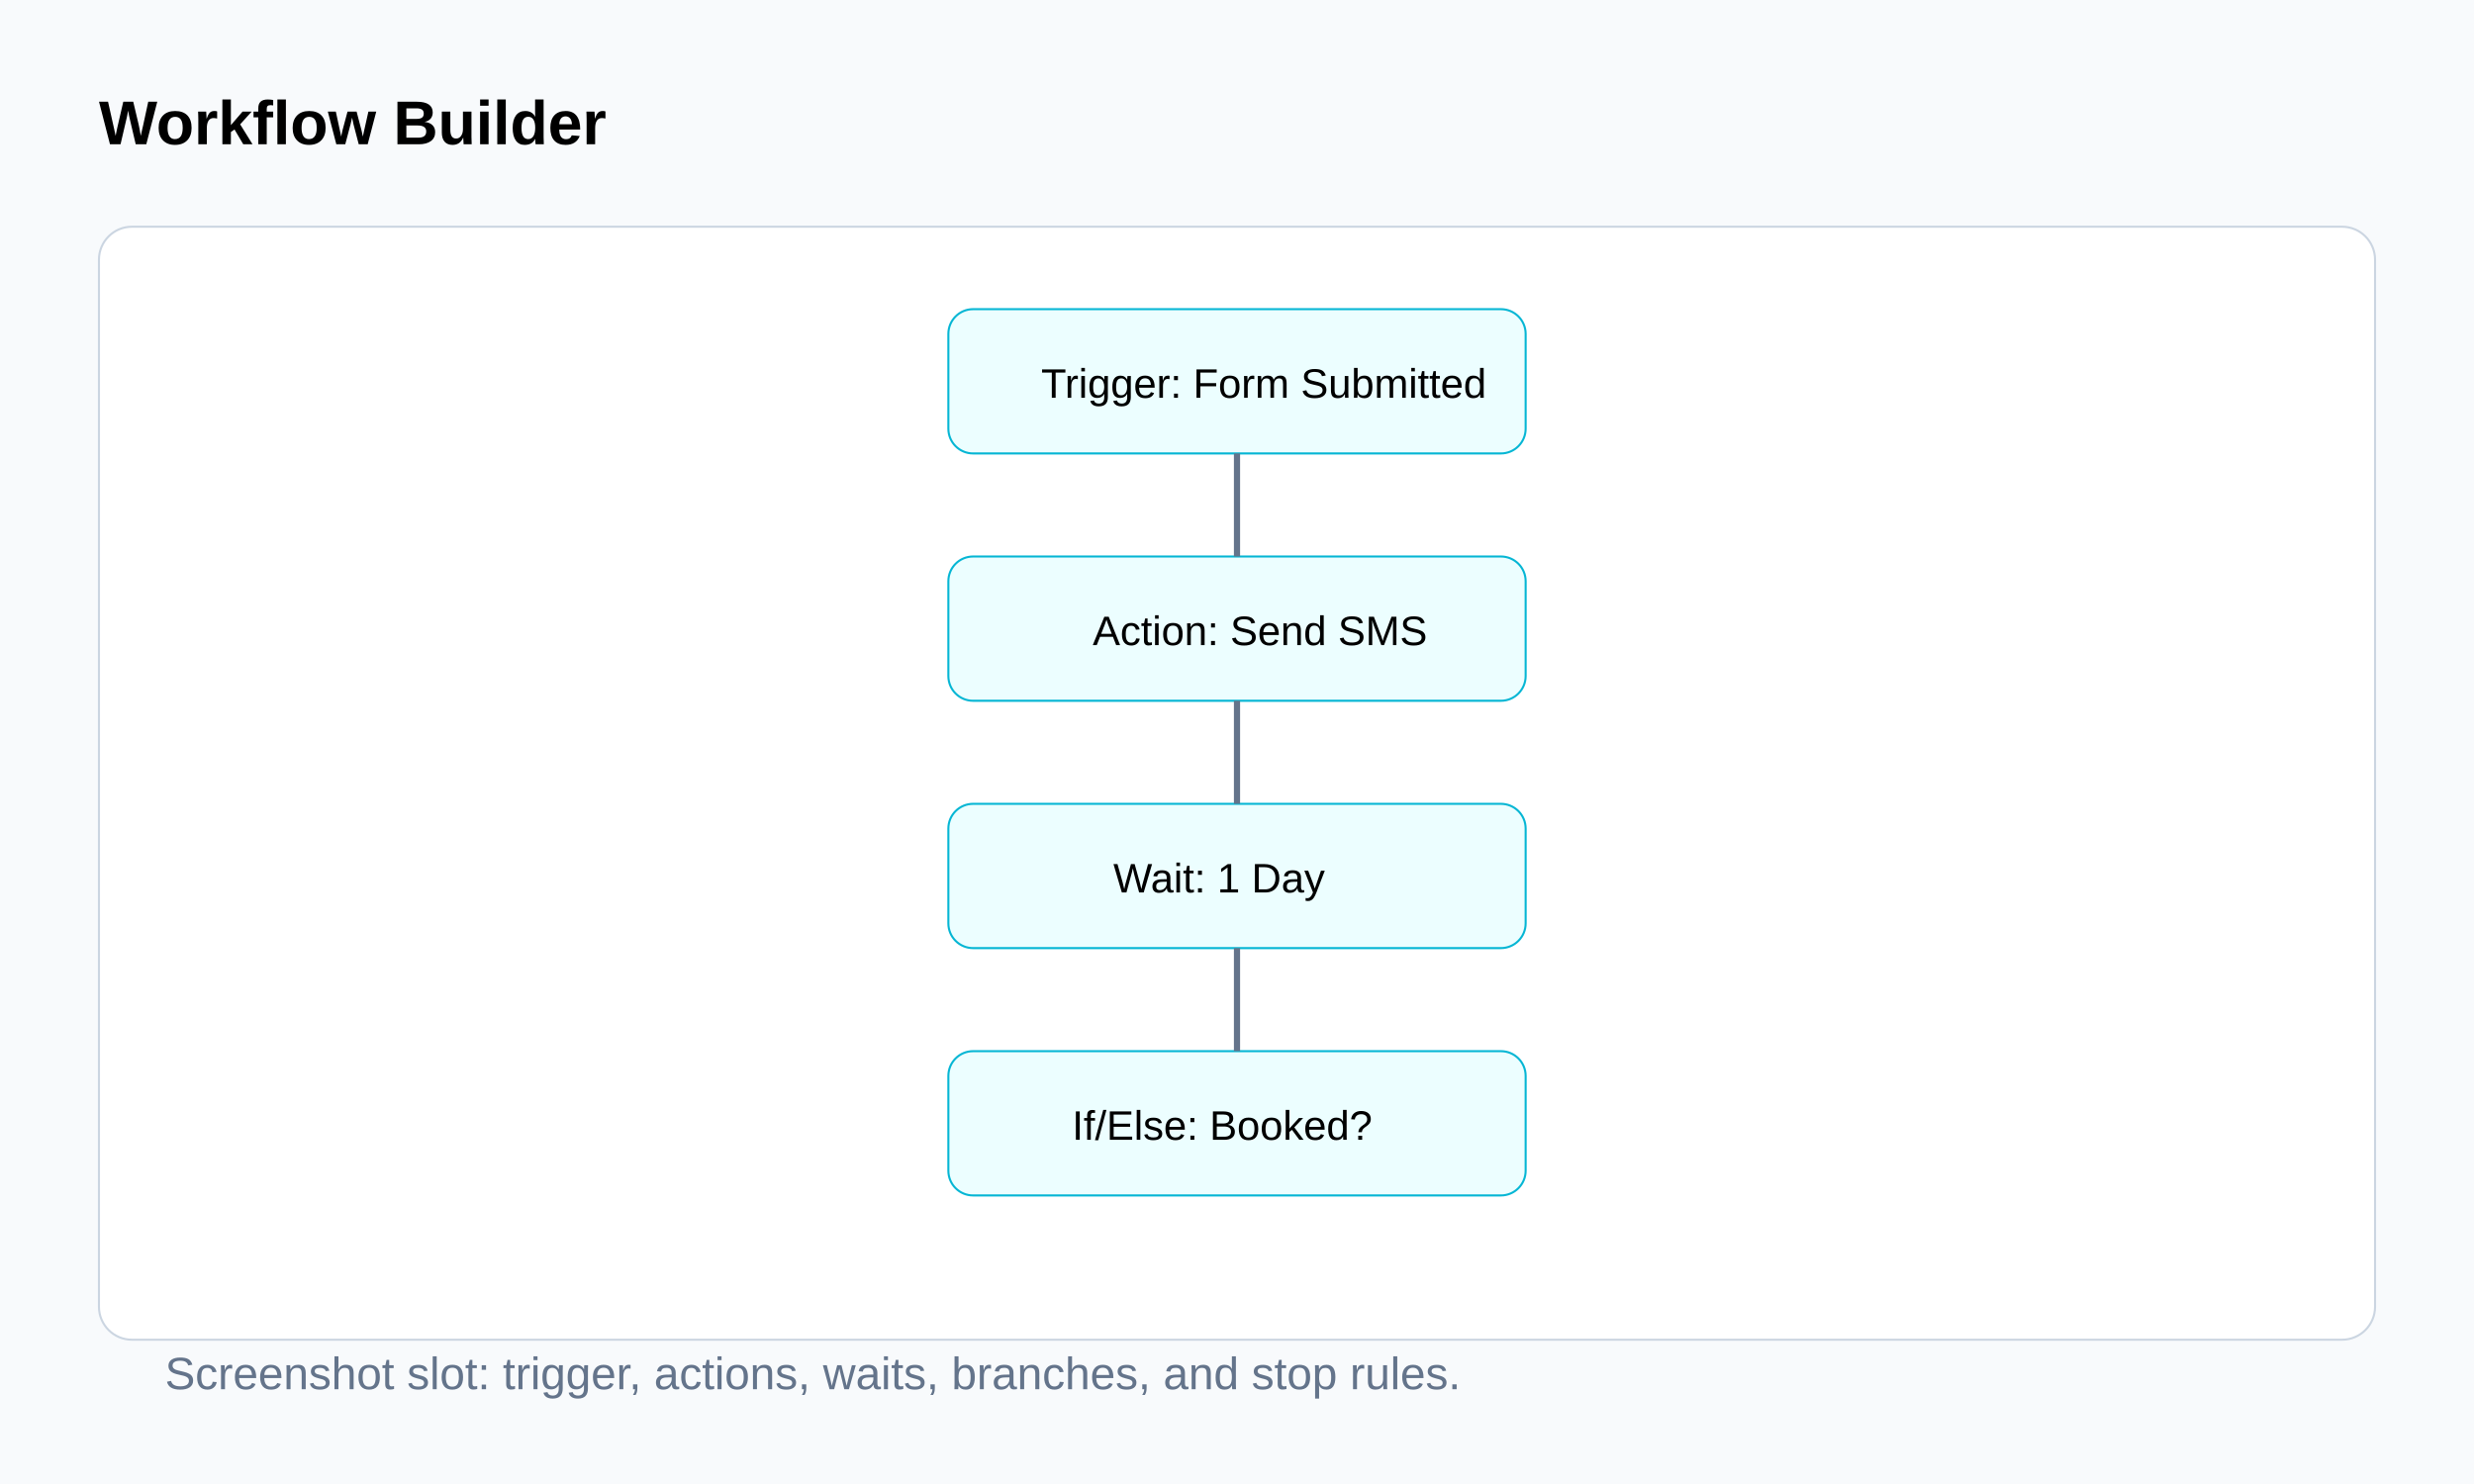
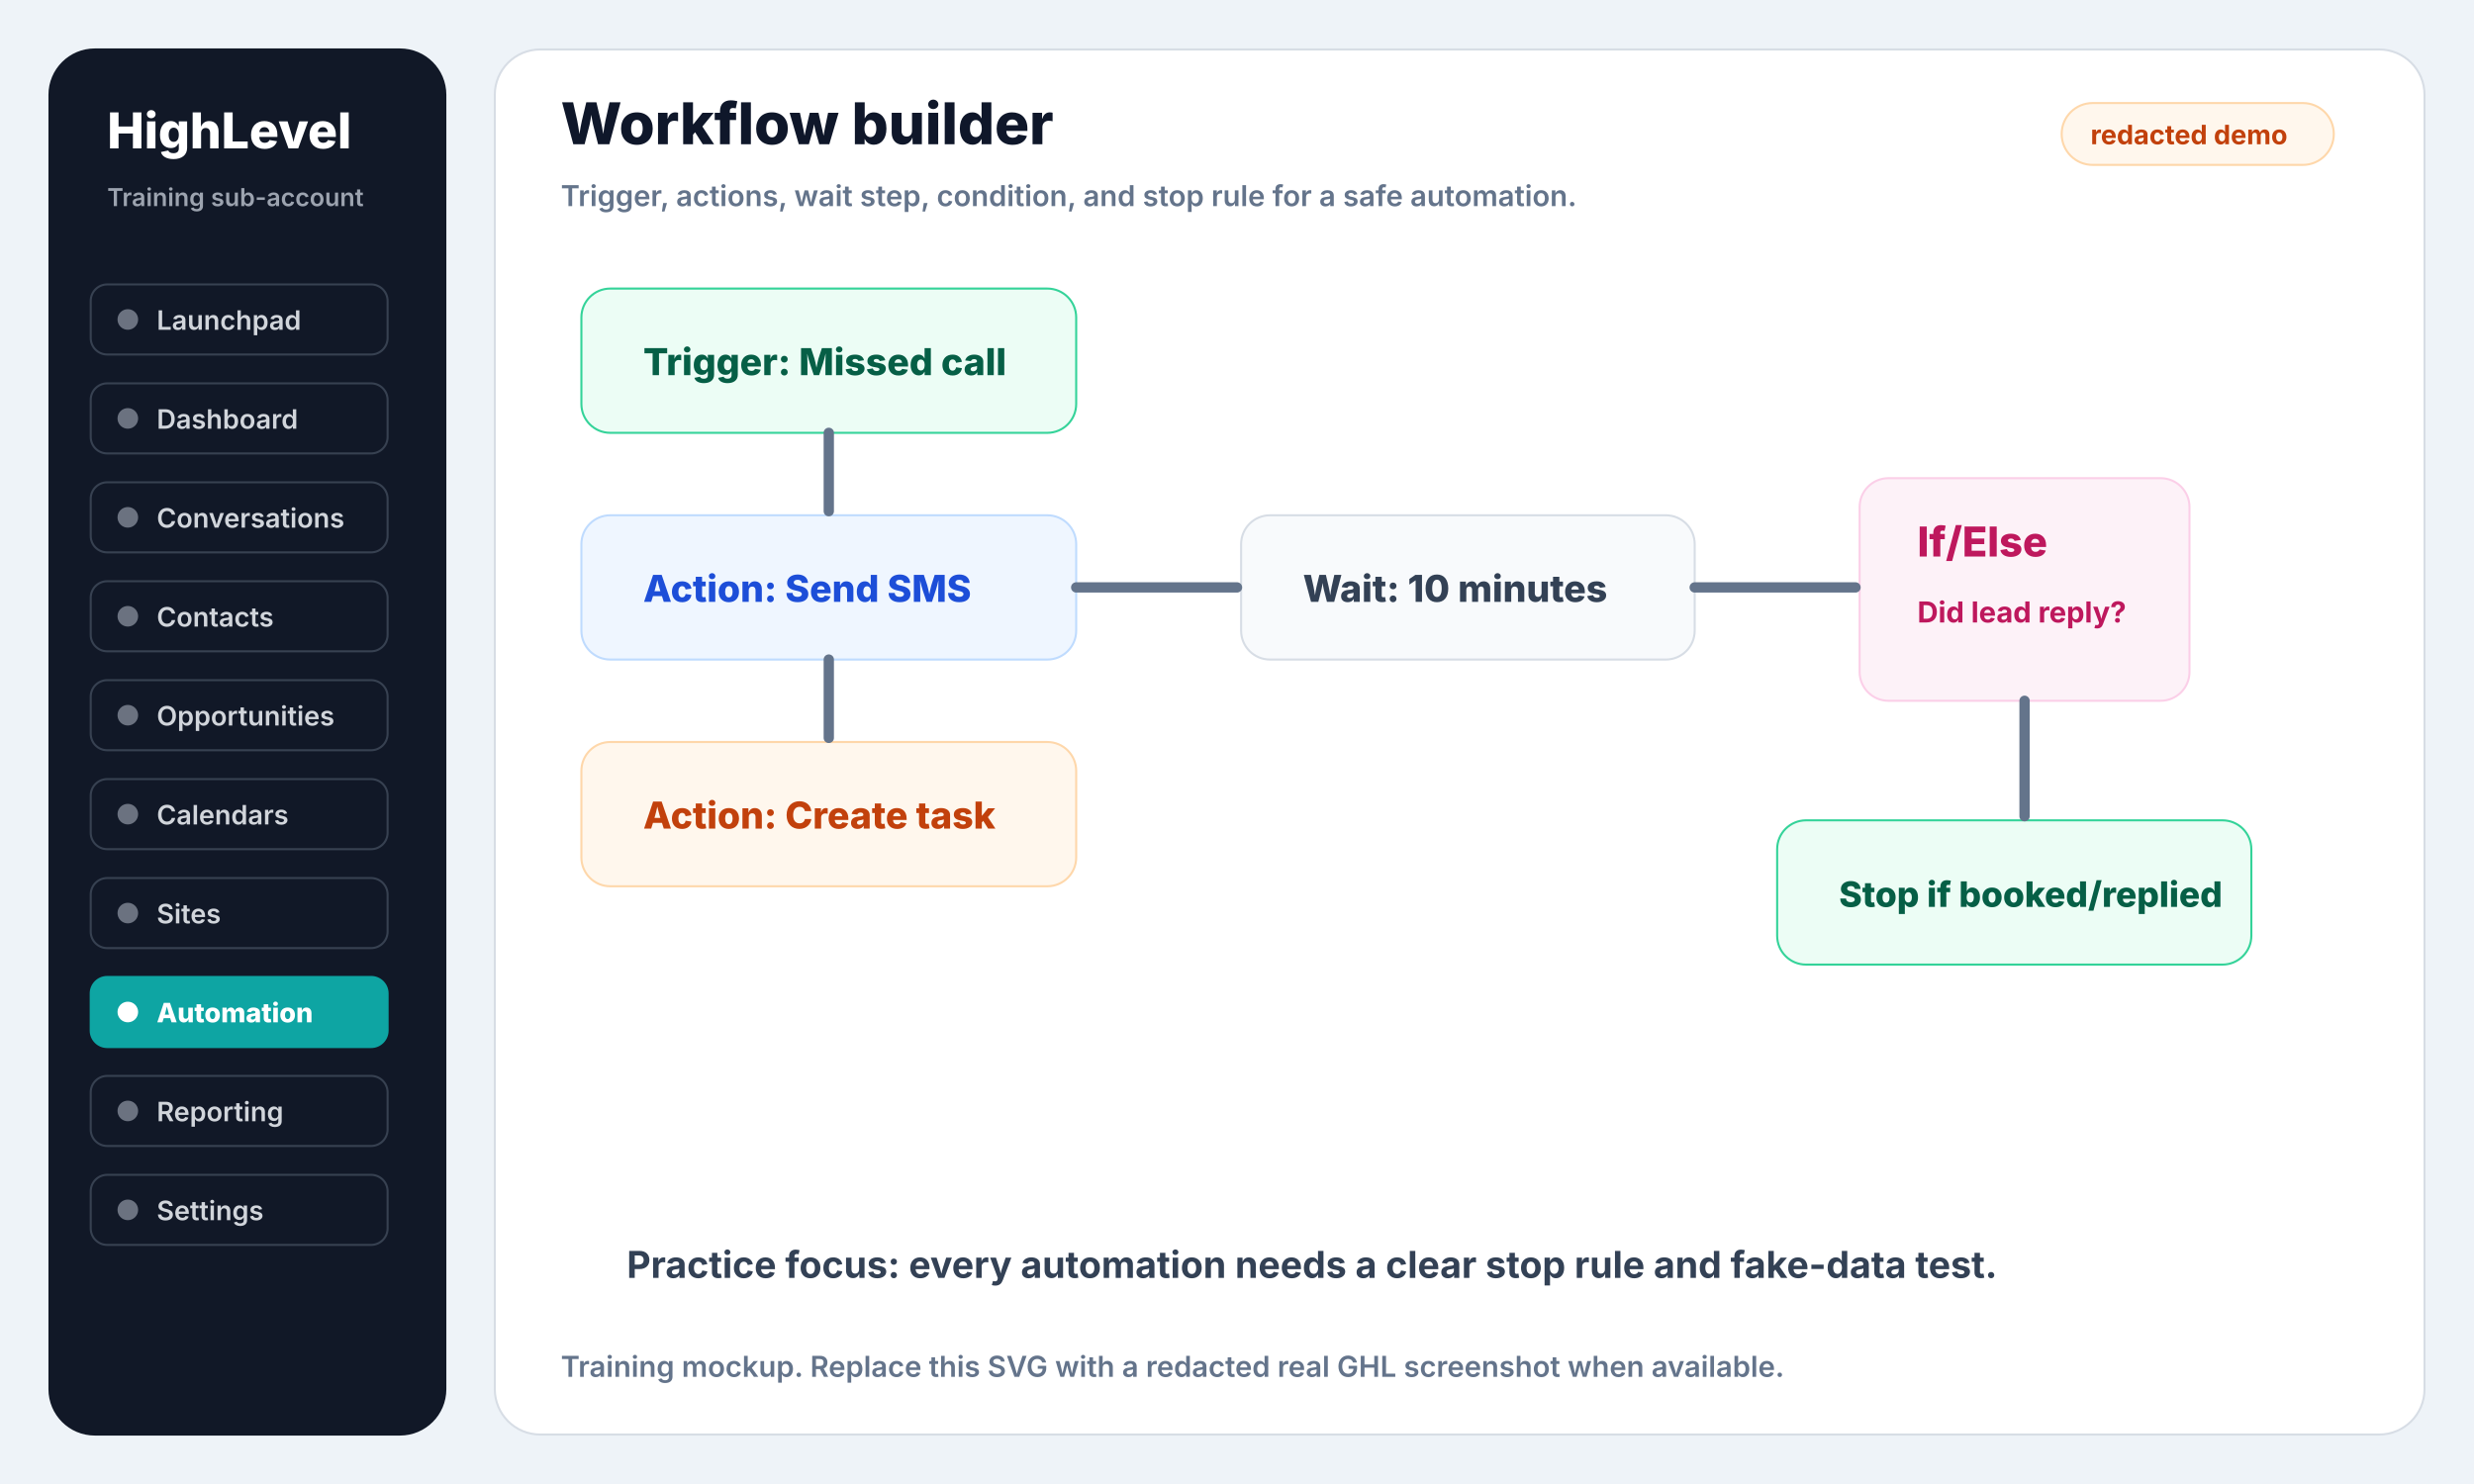
<svg xmlns="http://www.w3.org/2000/svg" width="1200" height="720" viewBox="0 0 1200 720">
-   <rect width="1200" height="720" fill="#f8fafc" />
-   <text x="48" y="70" font-family="Arial" font-size="30" font-weight="700">Workflow Builder</text>
-   <rect x="48" y="110" width="1104" height="540" rx="16" fill="#fff" stroke="#cbd5e1" />
-   <g fill="#ecfeff" stroke="#06b6d4">
-     <rect x="460" y="150" width="280" height="70" rx="12" />
-     <rect x="460" y="270" width="280" height="70" rx="12" />
-     <rect x="460" y="390" width="280" height="70" rx="12" />
-     <rect x="460" y="510" width="280" height="70" rx="12" />
-   </g>
-   <g font-family="Arial" font-size="20">
-     <text x="505" y="193">Trigger: Form Submitted</text>
-     <text x="530" y="313">Action: Send SMS</text>
-     <text x="540" y="433">Wait: 1 Day</text>
-     <text x="520" y="553">If/Else: Booked?</text>
-   </g>
-   <g stroke="#64748b" stroke-width="3">
-     <line x1="600" y1="220" x2="600" y2="270" />
-     <line x1="600" y1="340" x2="600" y2="390" />
-     <line x1="600" y1="460" x2="600" y2="510" />
-   </g>
-   <text x="80" y="674" font-family="Arial" font-size="22" fill="#64748b">Screenshot slot: trigger, actions, waits, branches, and stop rules.</text>
+   <rect width="1200" height="720" fill="#eef3f8" />
+   <rect x="24" y="24" width="192" height="672" rx="22" fill="#111827" stroke="#111827" />
+   <text x="52" y="72" font-family="Inter, Arial, sans-serif" font-size="24" fill="#ffffff" font-weight="800">HighLevel</text>
+   <text x="52" y="100" font-family="Inter, Arial, sans-serif" font-size="12" fill="#9ca3af" font-weight="600">Training sub-account</text>
+   <rect x="44" y="138" width="144" height="34" rx="8" fill="#111827" stroke="#374151" />
+   <circle cx="62" cy="155" r="5" fill="#6b7280" />
+   <text x="76" y="160" font-family="Inter, Arial, sans-serif" font-size="13" fill="#d1d5db" font-weight="600">Launchpad</text>
+   <rect x="44" y="186" width="144" height="34" rx="8" fill="#111827" stroke="#374151" />
+   <circle cx="62" cy="203" r="5" fill="#6b7280" />
+   <text x="76" y="208" font-family="Inter, Arial, sans-serif" font-size="13" fill="#d1d5db" font-weight="600">Dashboard</text>
+   <rect x="44" y="234" width="144" height="34" rx="8" fill="#111827" stroke="#374151" />
+   <circle cx="62" cy="251" r="5" fill="#6b7280" />
+   <text x="76" y="256" font-family="Inter, Arial, sans-serif" font-size="13" fill="#d1d5db" font-weight="600">Conversations</text>
+   <rect x="44" y="282" width="144" height="34" rx="8" fill="#111827" stroke="#374151" />
+   <circle cx="62" cy="299" r="5" fill="#6b7280" />
+   <text x="76" y="304" font-family="Inter, Arial, sans-serif" font-size="13" fill="#d1d5db" font-weight="600">Contacts</text>
+   <rect x="44" y="330" width="144" height="34" rx="8" fill="#111827" stroke="#374151" />
+   <circle cx="62" cy="347" r="5" fill="#6b7280" />
+   <text x="76" y="352" font-family="Inter, Arial, sans-serif" font-size="13" fill="#d1d5db" font-weight="600">Opportunities</text>
+   <rect x="44" y="378" width="144" height="34" rx="8" fill="#111827" stroke="#374151" />
+   <circle cx="62" cy="395" r="5" fill="#6b7280" />
+   <text x="76" y="400" font-family="Inter, Arial, sans-serif" font-size="13" fill="#d1d5db" font-weight="600">Calendars</text>
+   <rect x="44" y="426" width="144" height="34" rx="8" fill="#111827" stroke="#374151" />
+   <circle cx="62" cy="443" r="5" fill="#6b7280" />
+   <text x="76" y="448" font-family="Inter, Arial, sans-serif" font-size="13" fill="#d1d5db" font-weight="600">Sites</text>
+   <rect x="44" y="474" width="144" height="34" rx="8" fill="#0ea5a3" stroke="#0ea5a3" />
+   <circle cx="62" cy="491" r="5" fill="#ffffff" />
+   <text x="76" y="496" font-family="Inter, Arial, sans-serif" font-size="13" fill="#ffffff" font-weight="800">Automation</text>
+   <rect x="44" y="522" width="144" height="34" rx="8" fill="#111827" stroke="#374151" />
+   <circle cx="62" cy="539" r="5" fill="#6b7280" />
+   <text x="76" y="544" font-family="Inter, Arial, sans-serif" font-size="13" fill="#d1d5db" font-weight="600">Reporting</text>
+   <rect x="44" y="570" width="144" height="34" rx="8" fill="#111827" stroke="#374151" />
+   <circle cx="62" cy="587" r="5" fill="#6b7280" />
+   <text x="76" y="592" font-family="Inter, Arial, sans-serif" font-size="13" fill="#d1d5db" font-weight="600">Settings</text>
+   <rect x="240" y="24" width="936" height="672" rx="22" fill="#ffffff" stroke="#d7dde5" />
+   <text x="272" y="70" font-family="Inter, Arial, sans-serif" font-size="28" fill="#0f172a" font-weight="800">Workflow builder</text>
+   <text x="272" y="100" font-family="Inter, Arial, sans-serif" font-size="14" fill="#64748b" font-weight="600">Trigger, actions, wait step, condition, and stop rule for a safe automation.</text>
+   <rect x="1000" y="50" width="132" height="30" rx="15" fill="#fff7ed" stroke="#fed7aa" />
+   <text x="1014" y="70" font-family="Inter, Arial, sans-serif" font-size="13" fill="#c2410c" font-weight="700">redacted demo</text>
+   <rect x="282" y="140" width="240" height="70" rx="14" fill="#ecfdf5" stroke="#34d399" />
+   <text x="312" y="182" font-family="Inter, Arial, sans-serif" font-size="18" fill="#065f46" font-weight="800">Trigger: Missed call</text>
+   <rect x="282" y="250" width="240" height="70" rx="14" fill="#eff6ff" stroke="#bfdbfe" />
+   <text x="312" y="292" font-family="Inter, Arial, sans-serif" font-size="18" fill="#1d4ed8" font-weight="800">Action: Send SMS</text>
+   <rect x="282" y="360" width="240" height="70" rx="14" fill="#fff7ed" stroke="#fed7aa" />
+   <text x="312" y="402" font-family="Inter, Arial, sans-serif" font-size="18" fill="#c2410c" font-weight="800">Action: Create task</text>
+   <rect x="602" y="250" width="220" height="70" rx="14" fill="#f8fafc" stroke="#d7dde5" />
+   <text x="632" y="292" font-family="Inter, Arial, sans-serif" font-size="18" fill="#334155" font-weight="800">Wait: 10 minutes</text>
+   <rect x="902" y="232" width="160" height="108" rx="14" fill="#fdf2f8" stroke="#fbcfe8" />
+   <text x="930" y="270" font-family="Inter, Arial, sans-serif" font-size="20" fill="#be185d" font-weight="800">If/Else</text>
+   <text x="930" y="302" font-family="Inter, Arial, sans-serif" font-size="14" fill="#be185d" font-weight="700">Did lead reply?</text>
+   <rect x="862" y="398" width="230" height="70" rx="14" fill="#ecfdf5" stroke="#34d399" />
+   <text x="892" y="440" font-family="Inter, Arial, sans-serif" font-size="17" fill="#065f46" font-weight="800">Stop if booked/replied</text>
+   <path d="M402 210v38 M402 320v38 M522 285h78 M822 285h78 M982 340v56" fill="none" stroke="#64748b" stroke-width="5" stroke-linecap="round" />
+   <text x="304" y="620" font-family="Inter, Arial, sans-serif" font-size="18" fill="#334155" font-weight="700">Practice focus: every automation needs a clear stop rule and fake-data test.</text>
+   <text x="272" y="668" font-family="Inter, Arial, sans-serif" font-size="14" fill="#64748b" font-weight="600">Training mockup. Replace this SVG with a redacted real GHL screenshot when available.</text>
</svg>
